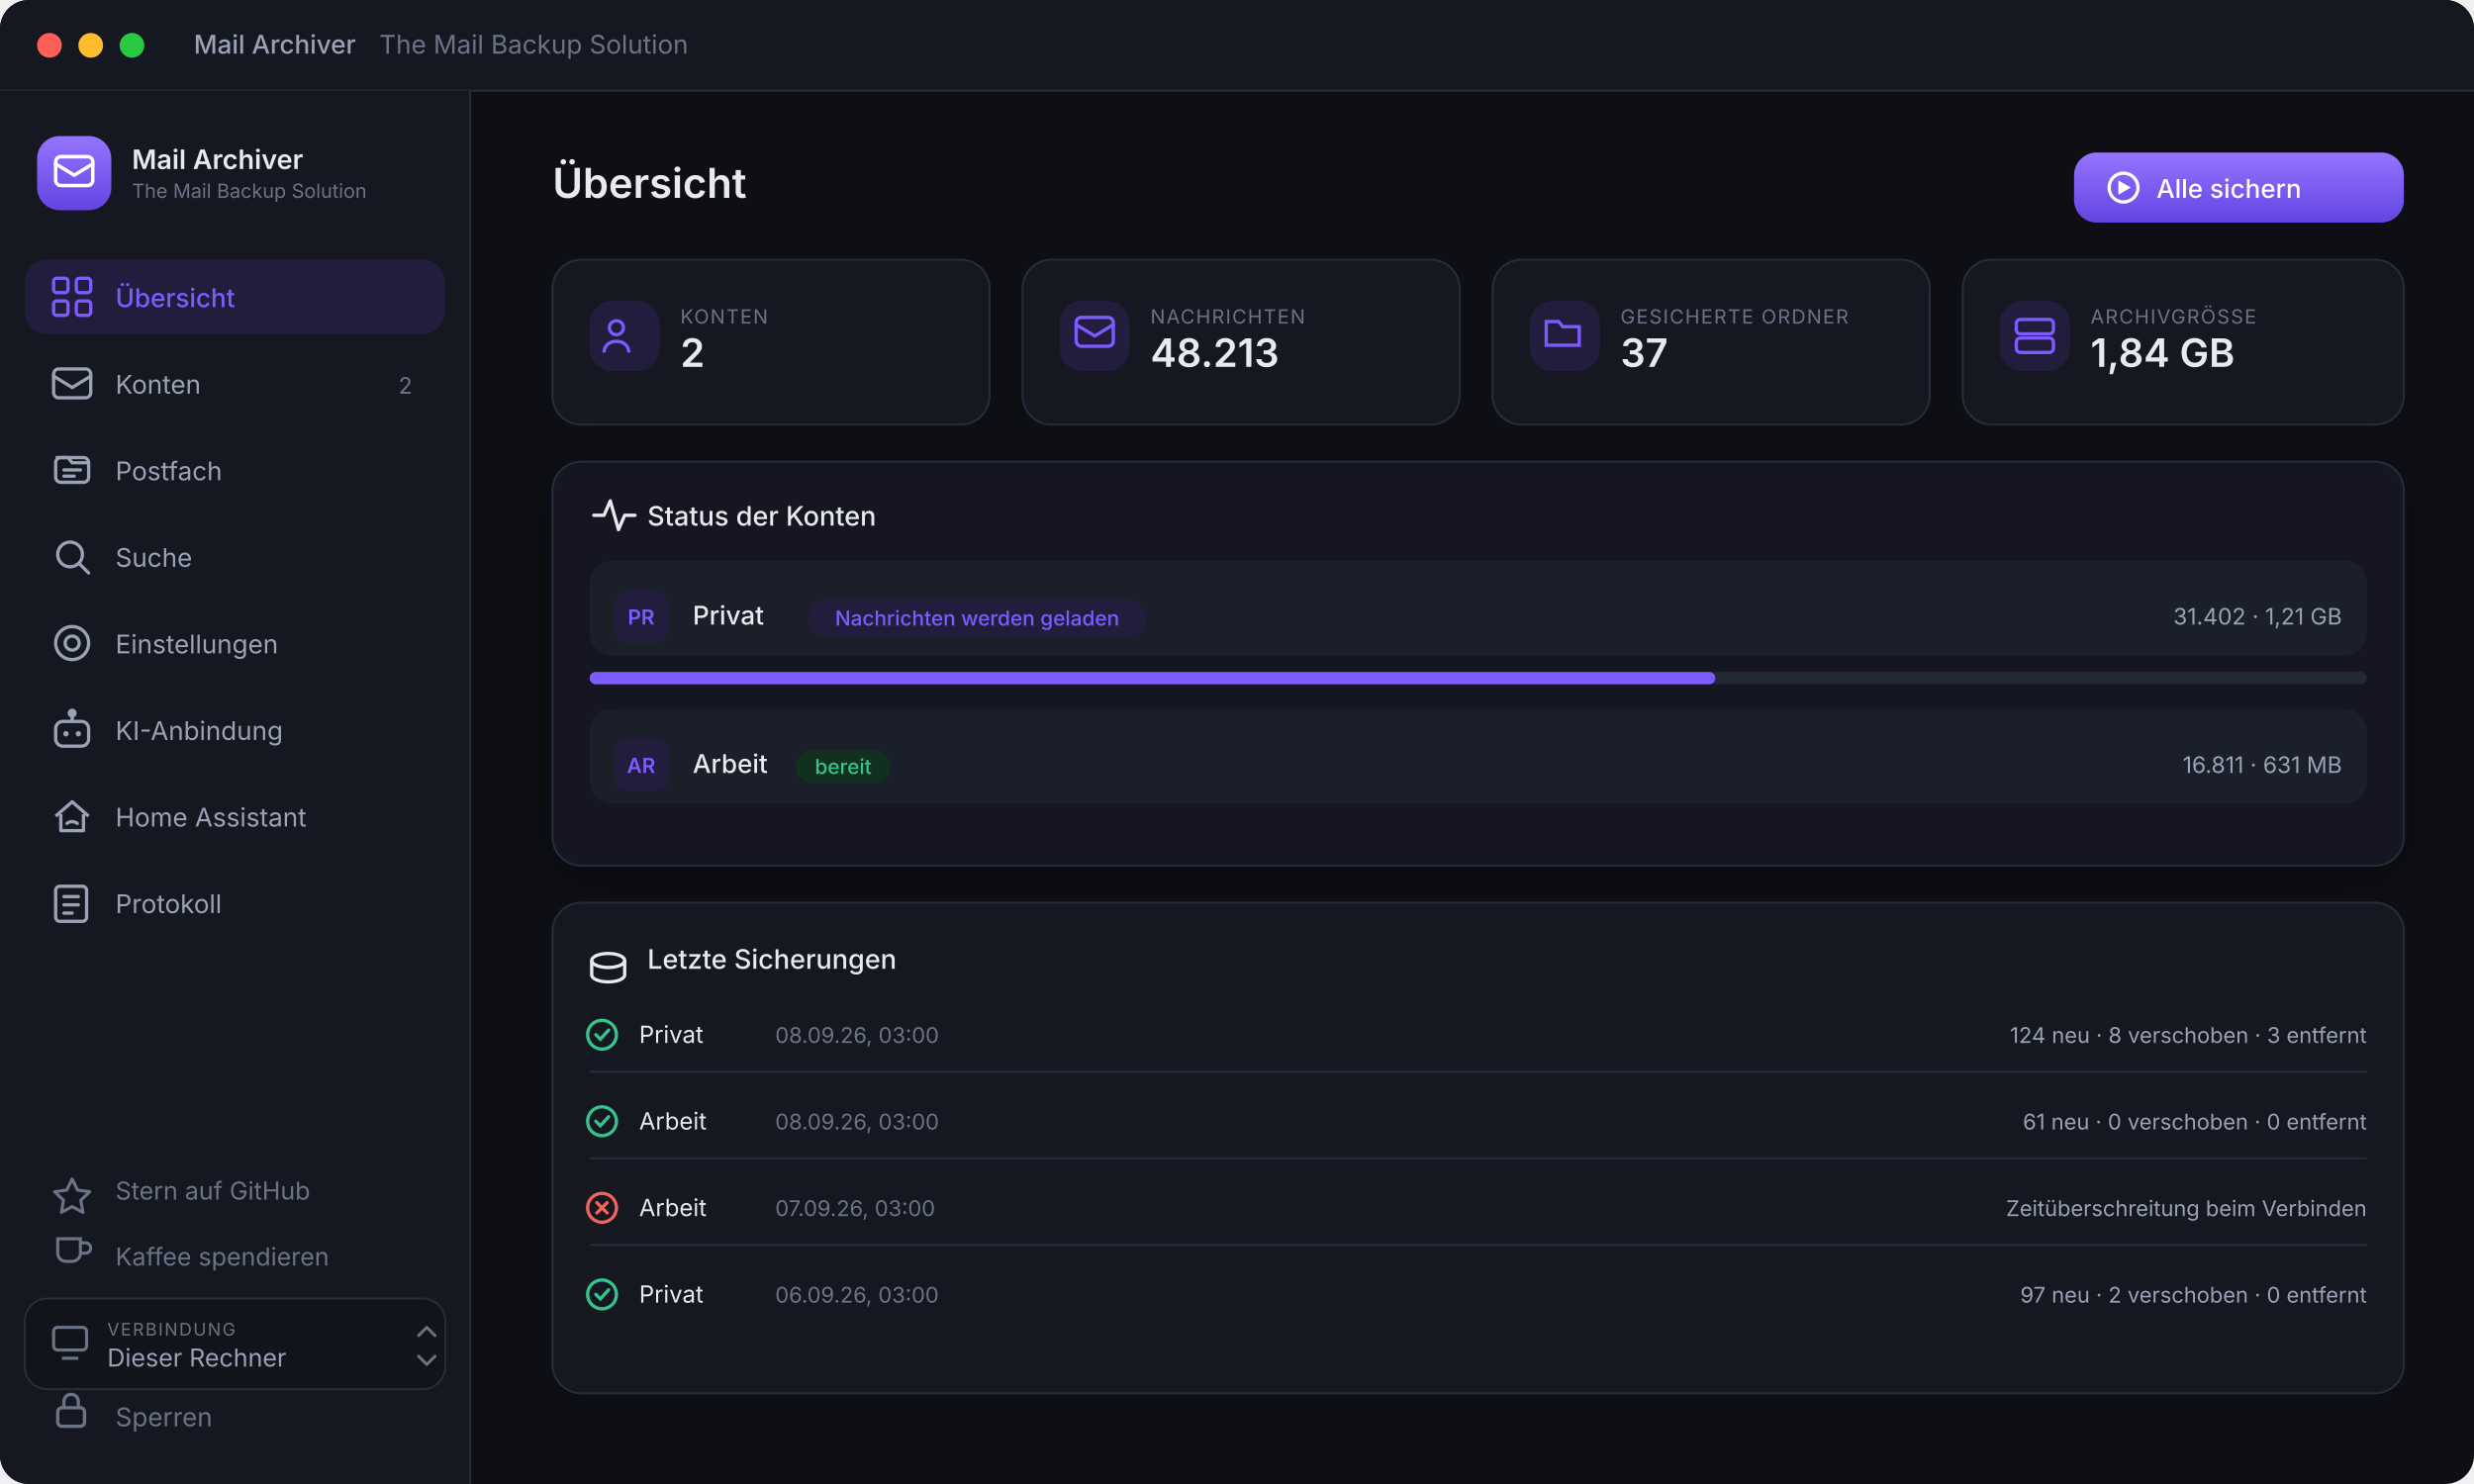
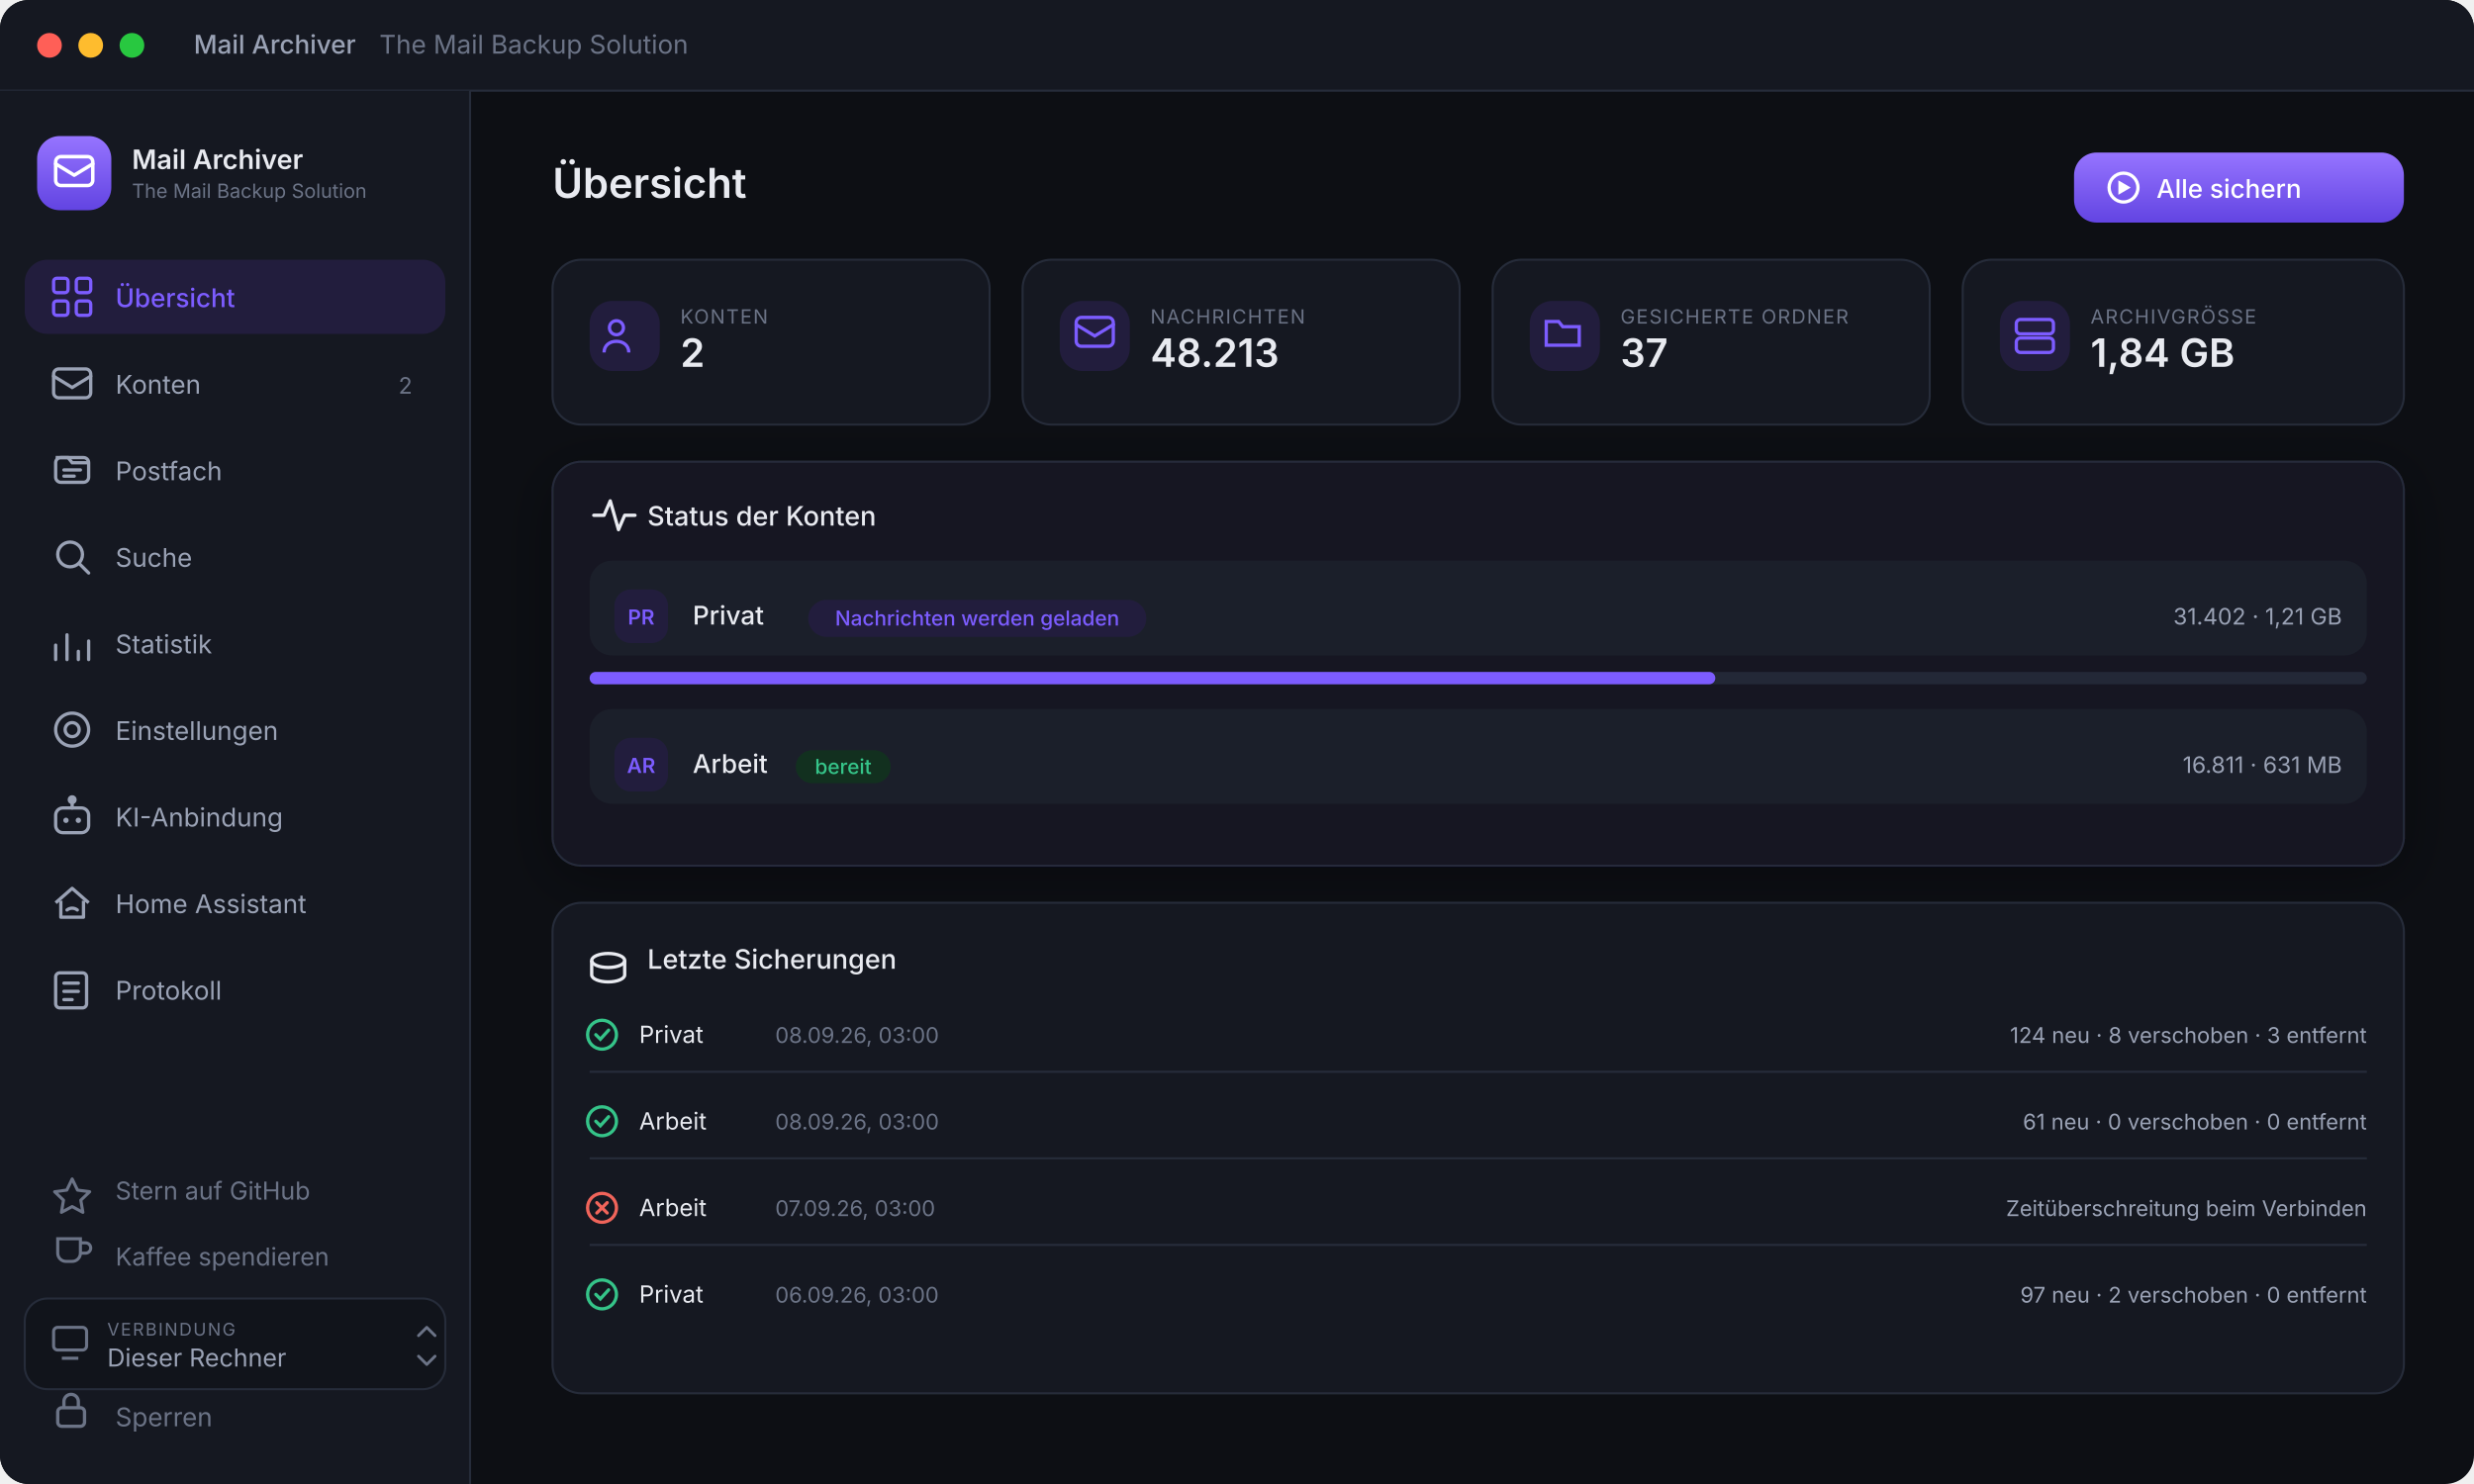
<svg xmlns="http://www.w3.org/2000/svg" viewBox="0 0 1200 720" width="1200" height="720" role="img" aria-label="Mail Archiver overview screen">
  <defs>
    <linearGradient id="accent" x1="0" y1="0" x2="0" y2="1">
      <stop offset="0" stop-color="#9674ff" />
      <stop offset="1" stop-color="#6244e2" />
    </linearGradient>
    <filter id="soft" x="-20%" y="-20%" width="140%" height="140%">
      <feDropShadow dx="0" dy="6" stdDeviation="14" flood-color="#000" flood-opacity="0.35" />
    </filter>
    <clipPath id="round">
      <rect x="0" y="0" width="1200" height="720" rx="14" />
    </clipPath>
  </defs>
  <g clip-path="url(#round)" font-family="-apple-system, BlinkMacSystemFont, 'Segoe UI', Inter, sans-serif">
    <rect width="1200" height="720" fill="#0d0f14" />
    <rect width="1200" height="44" fill="#151821" />
    <line x1="0" y1="44" x2="1200" y2="44" stroke="#262c3a" stroke-width="1" />
    <circle cx="24" cy="22" r="6" fill="#ff5f57" />
    <circle cx="44" cy="22" r="6" fill="#febc2e" />
    <circle cx="64" cy="22" r="6" fill="#28c840" />
    <text x="94" y="26" fill="#9aa2b5" font-size="12.5" font-weight="500">Mail Archiver</text>
    <text x="184" y="26" fill="#6b7386" font-size="12.5">The Mail Backup Solution</text>
    <rect x="0" y="44" width="228" height="676" fill="#151821" />
    <line x1="228" y1="44" x2="228" y2="720" stroke="#262c3a" stroke-width="1" />
    <rect x="18" y="66" width="36" height="36" rx="11" fill="url(#accent)" />
    <g stroke="#fff" stroke-width="1.7" fill="none">
      <rect x="27" y="76" width="18" height="14" rx="2.5" />
      <path d="M27 79.5 36 85l9-5.5" stroke-linecap="round" stroke-linejoin="round" />
    </g>
    <text x="64" y="82" fill="#e8eaf0" font-size="13" font-weight="600">Mail Archiver</text>
    <text x="64" y="96" fill="#6b7386" font-size="9.5">The Mail Backup Solution</text>
    <rect x="12" y="126" width="204" height="36" rx="11" fill="#221d3d" />
    <g stroke="#7c5cff" stroke-width="1.6" fill="none">
      <rect x="26" y="135" width="7" height="7" rx="1.5" />
      <rect x="37" y="135" width="7" height="7" rx="1.5" />
      <rect x="26" y="146" width="7" height="7" rx="1.5" />
      <rect x="37" y="146" width="7" height="7" rx="1.5" />
    </g>
    <text x="56" y="149" fill="#7c5cff" font-size="12.5" font-weight="500">Übersicht</text>
    <g stroke="#9aa2b5" stroke-width="1.6" fill="none">
      <rect x="26" y="179" width="18" height="14" rx="2.5" />
      <path d="M26 182.5 35 188 44 182.5" stroke-linecap="round" />
    </g>
    <text x="56" y="191" fill="#9aa2b5" font-size="12.5">Konten</text>
    <text x="200" y="191" fill="#6b7386" font-size="11" text-anchor="end">2</text>
    <g stroke="#9aa2b5" stroke-width="1.6" fill="none">
      <path d="M27 222h6l2 2.5h8" />
      <rect x="27" y="222" width="16" height="12" rx="2.5" />
      <path d="M31 228h8M31 231h5" stroke-linecap="round" />
    </g>
    <text x="56" y="233" fill="#9aa2b5" font-size="12.5">Postfach</text>
    <g stroke="#9aa2b5" stroke-width="1.6" fill="none">
      <circle cx="34" cy="269" r="6" />
      <path d="M38.5 273.5 43 278" stroke-linecap="round" />
    </g>
    <text x="56" y="275" fill="#9aa2b5" font-size="12.5">Suche</text>
    <g stroke="#9aa2b5" stroke-width="1.6" fill="none">
-       <circle cx="35" cy="312" r="3.4" />
-       <circle cx="35" cy="312" r="8" />
-     </g>
-     <text x="56" y="317" fill="#9aa2b5" font-size="12.5">Einstellungen</text>
-     <g stroke="#9aa2b5" stroke-width="1.6" fill="none">
-       <rect x="27" y="350" width="16" height="12" rx="3.5" />
-       <path d="M35 346v4" stroke-linecap="round" />
-       <circle cx="35" cy="346" r="1.4" fill="#9aa2b5" />
-       <circle cx="32" cy="356" r="1.3" fill="#9aa2b5" stroke="none" />
-       <circle cx="38" cy="356" r="1.3" fill="#9aa2b5" stroke="none" />
-     </g>
-     <text x="56" y="359" fill="#9aa2b5" font-size="12.5">KI-Anbindung</text>
-     <g stroke="#9aa2b5" stroke-width="1.6" fill="none">
-       <path d="M27 396 35 389 43 396" stroke-linejoin="round" />
-       <path d="M29.5 395v8h11v-8" stroke-linejoin="round" />
-       <path d="M32.5 399.5a4 4 0 0 1 5 0" stroke-linecap="round" />
-     </g>
-     <text x="56" y="401" fill="#9aa2b5" font-size="12.5">Home Assistant</text>
-     <g stroke="#9aa2b5" stroke-width="1.6" fill="none">
-       <rect x="27" y="430" width="15" height="17" rx="2" />
-       <path d="M31 435h7M31 439h7M31 443h4" stroke-linecap="round" />
-     </g>
-     <text x="56" y="443" fill="#9aa2b5" font-size="12.5">Protokoll</text>
+       <path d="M27 320v-7M32.5 320v-12M38 320v-4M43 320v-9" stroke-linecap="round" />
+     </g>
+     <text x="56" y="317" fill="#9aa2b5" font-size="12.5">Statistik</text>
+     <g stroke="#9aa2b5" stroke-width="1.6" fill="none">
+       <circle cx="35" cy="354" r="3.4" />
+       <circle cx="35" cy="354" r="8" />
+     </g>
+     <text x="56" y="359" fill="#9aa2b5" font-size="12.5">Einstellungen</text>
+     <g stroke="#9aa2b5" stroke-width="1.6" fill="none">
+       <rect x="27" y="392" width="16" height="12" rx="3.5" />
+       <path d="M35 388v4" stroke-linecap="round" />
+       <circle cx="35" cy="388" r="1.4" fill="#9aa2b5" />
+       <circle cx="32" cy="398" r="1.3" fill="#9aa2b5" stroke="none" />
+       <circle cx="38" cy="398" r="1.3" fill="#9aa2b5" stroke="none" />
+     </g>
+     <text x="56" y="401" fill="#9aa2b5" font-size="12.5">KI-Anbindung</text>
+     <g stroke="#9aa2b5" stroke-width="1.6" fill="none">
+       <path d="M27 438 35 431 43 438" stroke-linejoin="round" />
+       <path d="M29.5 437v8h11v-8" stroke-linejoin="round" />
+       <path d="M32.5 441.5a4 4 0 0 1 5 0" stroke-linecap="round" />
+     </g>
+     <text x="56" y="443" fill="#9aa2b5" font-size="12.5">Home Assistant</text>
+     <g stroke="#9aa2b5" stroke-width="1.6" fill="none">
+       <rect x="27" y="472" width="15" height="17" rx="2" />
+       <path d="M31 477h7M31 481h7M31 485h4" stroke-linecap="round" />
+     </g>
+     <text x="56" y="485" fill="#9aa2b5" font-size="12.5">Protokoll</text>
    <g stroke="#6b7386" stroke-width="1.5" fill="none">
      <path d="M35 572l2.6 5.4 5.9.8-4.3 4.1 1 5.9-5.2-2.8-5.2 2.8 1-5.9-4.3-4.1 5.9-.8z" stroke-linejoin="round" />
    </g>
    <text x="56" y="582" fill="#6b7386" font-size="12">Stern auf GitHub</text>
    <g stroke="#6b7386" stroke-width="1.5" fill="none">
      <path d="M28 601h11v7a4 4 0 0 1-4 4h-3a4 4 0 0 1-4-4z" />
      <path d="M39 603h2.5a2.5 2.5 0 0 1 0 5H39" />
    </g>
    <text x="56" y="614" fill="#6b7386" font-size="12">Kaffee spendieren</text>
    <rect x="12" y="630" width="204" height="44" rx="11" fill="#11141b" stroke="#262c3a" />
    <g stroke="#6b7386" stroke-width="1.5" fill="none">
      <rect x="26" y="644" width="16" height="11" rx="2" />
      <path d="M30 659h8" />
    </g>
    <text x="52" y="648" fill="#6b7386" font-size="8.5" letter-spacing="0.7">VERBINDUNG</text>
    <text x="52" y="663" fill="#9aa2b5" font-size="12">Dieser Rechner</text>
    <path d="M203 648l4-4 4 4M203 658l4 4 4-4" stroke="#6b7386" stroke-width="1.4" fill="none" stroke-linecap="round" stroke-linejoin="round" />
    <g stroke="#6b7386" stroke-width="1.6" fill="none">
      <rect x="28" y="683" width="13" height="9" rx="2" />
      <path d="M31 683v-3a3.5 3.5 0 0 1 7 0v3" />
    </g>
    <text x="56" y="692" fill="#6b7386" font-size="12.5">Sperren</text>
    <text x="268" y="96" fill="#e8eaf0" font-size="20" font-weight="600">Übersicht</text>
    <rect x="1006" y="74" width="160" height="34" rx="11" fill="url(#accent)" />
    <g stroke="#fff" stroke-width="1.6" fill="none">
      <circle cx="1030" cy="91" r="7" />
      <path d="M1027.5 87.5v7l6-3.5z" fill="#fff" stroke="none" />
    </g>
    <text x="1046" y="96" fill="#fff" font-size="12.5" font-weight="500">Alle sichern</text>
    <g>
      <rect x="268" y="126" width="212" height="80" rx="14" fill="#151821" stroke="#262c3a" />
      <rect x="286" y="146" width="34" height="34" rx="11" fill="#221d3d" />
      <g stroke="#7c5cff" stroke-width="1.6" fill="none">
        <circle cx="299" cy="159" r="3.4" />
        <path d="M293 171c0-3.4 2.7-5.4 6-5.4s6 2 6 5.4" />
      </g>
      <text x="330" y="157" fill="#6b7386" font-size="9.5" letter-spacing="0.6">KONTEN</text>
      <text x="330" y="178" fill="#e8eaf0" font-size="19" font-weight="600">2</text>
      <rect x="496" y="126" width="212" height="80" rx="14" fill="#151821" stroke="#262c3a" />
      <rect x="514" y="146" width="34" height="34" rx="11" fill="#221d3d" />
      <g stroke="#7c5cff" stroke-width="1.6" fill="none">
        <rect x="522" y="154" width="18" height="14" rx="2.5" />
        <path d="M522 157.5 531 163l9-5.5" stroke-linecap="round" />
      </g>
      <text x="558" y="157" fill="#6b7386" font-size="9.5" letter-spacing="0.6">NACHRICHTEN</text>
      <text x="558" y="178" fill="#e8eaf0" font-size="19" font-weight="600">48.213</text>
      <rect x="724" y="126" width="212" height="80" rx="14" fill="#151821" stroke="#262c3a" />
      <rect x="742" y="146" width="34" height="34" rx="11" fill="#221d3d" />
      <g stroke="#7c5cff" stroke-width="1.6" fill="none">
        <path d="M750 156h6l2 2.5h8v9h-16z" />
      </g>
      <text x="786" y="157" fill="#6b7386" font-size="9.5" letter-spacing="0.6">GESICHERTE ORDNER</text>
      <text x="786" y="178" fill="#e8eaf0" font-size="19" font-weight="600">37</text>
      <rect x="952" y="126" width="214" height="80" rx="14" fill="#151821" stroke="#262c3a" />
      <rect x="970" y="146" width="34" height="34" rx="11" fill="#221d3d" />
      <g stroke="#7c5cff" stroke-width="1.6" fill="none">
        <rect x="978" y="155" width="18" height="7" rx="2" />
        <rect x="978" y="164" width="18" height="7" rx="2" />
      </g>
      <text x="1014" y="157" fill="#6b7386" font-size="9.5" letter-spacing="0.6">ARCHIVGRÖSSE</text>
      <text x="1014" y="178" fill="#e8eaf0" font-size="19" font-weight="600">1,84 GB</text>
    </g>
    <rect x="268" y="224" width="898" height="196" rx="14" fill="#151821" stroke="#262c3a" filter="url(#soft)" />
    <g stroke="#e8eaf0" stroke-width="1.6" fill="none">
      <path d="M288 250h5l3-7 4 14 3-7h5" stroke-linecap="round" stroke-linejoin="round" />
    </g>
    <text x="314" y="255" fill="#e8eaf0" font-size="13" font-weight="500">Status der Konten</text>
    <rect x="286" y="272" width="862" height="46" rx="11" fill="#1b1f2a" />
    <rect x="298" y="286" width="26" height="26" rx="8" fill="#221d3d" />
    <text x="311" y="303" fill="#7c5cff" font-size="10" font-weight="600" text-anchor="middle">PR</text>
    <text x="336" y="303" fill="#e8eaf0" font-size="12.5" font-weight="500">Privat</text>
    <rect x="392" y="291" width="164" height="18" rx="9" fill="#221d3d" />
    <text x="474" y="303.5" fill="#7c5cff" font-size="10" font-weight="500" text-anchor="middle">Nachrichten werden geladen</text>
    <text x="1136" y="303" fill="#9aa2b5" font-size="11" text-anchor="end">31.402 · 1,21 GB</text>
    <rect x="298" y="322" width="850" height="0" rx="0" fill="none" />
    <rect x="286" y="326" width="862" height="6" rx="3" fill="#232837" />
    <rect x="286" y="326" width="546" height="6" rx="3" fill="#7c5cff" />
    <rect x="286" y="344" width="862" height="46" rx="11" fill="#1b1f2a" />
    <rect x="298" y="358" width="26" height="26" rx="8" fill="#221d3d" />
    <text x="311" y="375" fill="#7c5cff" font-size="10" font-weight="600" text-anchor="middle">AR</text>
    <text x="336" y="375" fill="#e8eaf0" font-size="12.5" font-weight="500">Arbeit</text>
    <rect x="386" y="364" width="46" height="16" rx="8" fill="#12301f" />
    <text x="409" y="375.5" fill="#35c489" font-size="10" font-weight="500" text-anchor="middle">bereit</text>
    <text x="1136" y="375" fill="#9aa2b5" font-size="11" text-anchor="end">16.811 · 631 MB</text>
    <rect x="268" y="438" width="898" height="238" rx="14" fill="#151821" stroke="#262c3a" />
    <g stroke="#e8eaf0" stroke-width="1.6" fill="none">
      <ellipse cx="295" cy="466" rx="8" ry="3.4" />
      <path d="M287 466v7c0 1.9 3.6 3.4 8 3.4s8-1.5 8-3.4v-7" />
    </g>
    <text x="314" y="470" fill="#e8eaf0" font-size="13" font-weight="500">Letzte Sicherungen</text>
    <g font-size="11.5">
      <g>
        <circle cx="292" cy="502" r="7" fill="none" stroke="#35c489" stroke-width="1.6" />
        <path d="M289 502l2.2 2.2 4-4.4" stroke="#35c489" stroke-width="1.6" fill="none" stroke-linecap="round" />
        <text x="310" y="506" fill="#e8eaf0">Privat</text>
        <text x="376" y="506" fill="#6b7386" font-size="10.5">08.09.26, 03:00</text>
        <text x="1148" y="506" fill="#9aa2b5" text-anchor="end" font-size="10.5">124 neu · 8 verschoben · 3 entfernt</text>
        <line x1="286" y1="520" x2="1148" y2="520" stroke="#262c3a" />
      </g>
      <g transform="translate(0,42)">
        <circle cx="292" cy="502" r="7" fill="none" stroke="#35c489" stroke-width="1.6" />
        <path d="M289 502l2.2 2.2 4-4.4" stroke="#35c489" stroke-width="1.6" fill="none" stroke-linecap="round" />
        <text x="310" y="506" fill="#e8eaf0">Arbeit</text>
        <text x="376" y="506" fill="#6b7386" font-size="10.5">08.09.26, 03:00</text>
        <text x="1148" y="506" fill="#9aa2b5" text-anchor="end" font-size="10.5">61 neu · 0 verschoben · 0 entfernt</text>
        <line x1="286" y1="520" x2="1148" y2="520" stroke="#262c3a" />
      </g>
      <g transform="translate(0,84)">
        <circle cx="292" cy="502" r="7" fill="none" stroke="#f0645a" stroke-width="1.6" />
        <path d="M289.5 499.5l5 5M294.5 499.5l-5 5" stroke="#f0645a" stroke-width="1.6" stroke-linecap="round" />
        <text x="310" y="506" fill="#e8eaf0">Arbeit</text>
        <text x="376" y="506" fill="#6b7386" font-size="10.5">07.09.26, 03:00</text>
        <text x="1148" y="506" fill="#9aa2b5" text-anchor="end" font-size="10.5">Zeitüberschreitung beim Verbinden</text>
        <line x1="286" y1="520" x2="1148" y2="520" stroke="#262c3a" />
      </g>
      <g transform="translate(0,126)">
        <circle cx="292" cy="502" r="7" fill="none" stroke="#35c489" stroke-width="1.6" />
        <path d="M289 502l2.2 2.2 4-4.4" stroke="#35c489" stroke-width="1.6" fill="none" stroke-linecap="round" />
        <text x="310" y="506" fill="#e8eaf0">Privat</text>
        <text x="376" y="506" fill="#6b7386" font-size="10.5">06.09.26, 03:00</text>
        <text x="1148" y="506" fill="#9aa2b5" text-anchor="end" font-size="10.5">97 neu · 2 verschoben · 0 entfernt</text>
      </g>
    </g>
  </g>
</svg>
